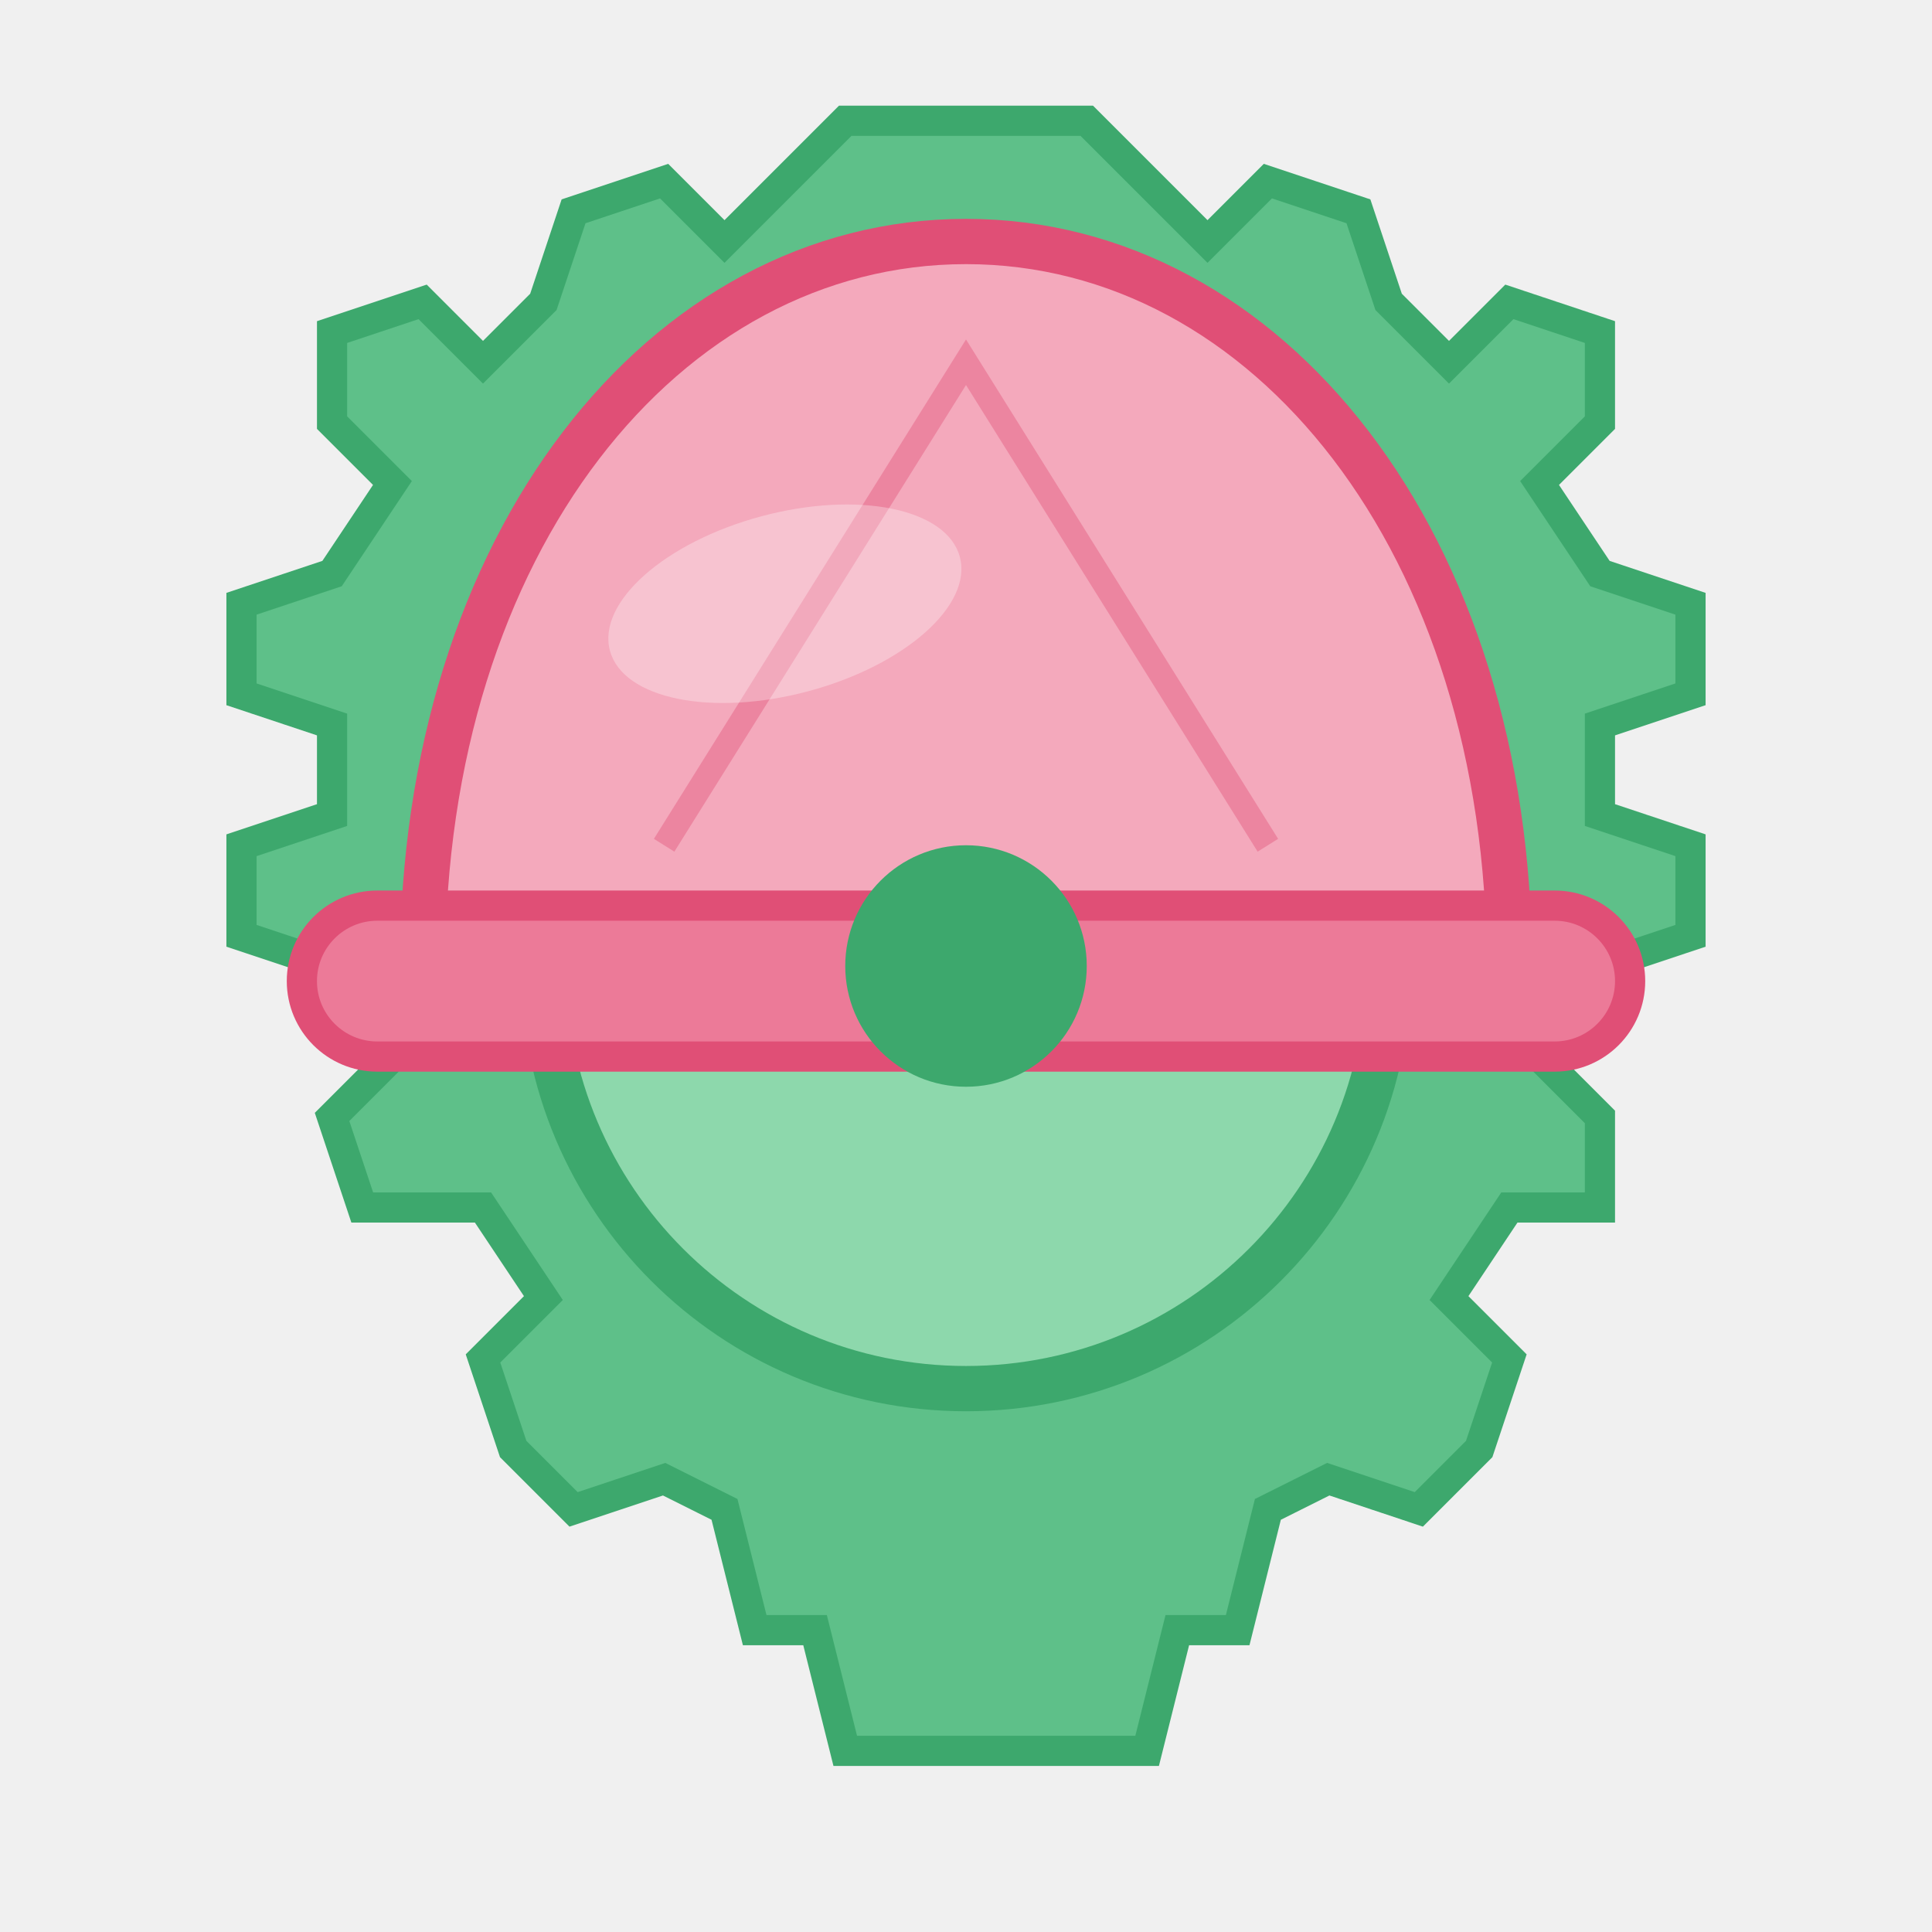
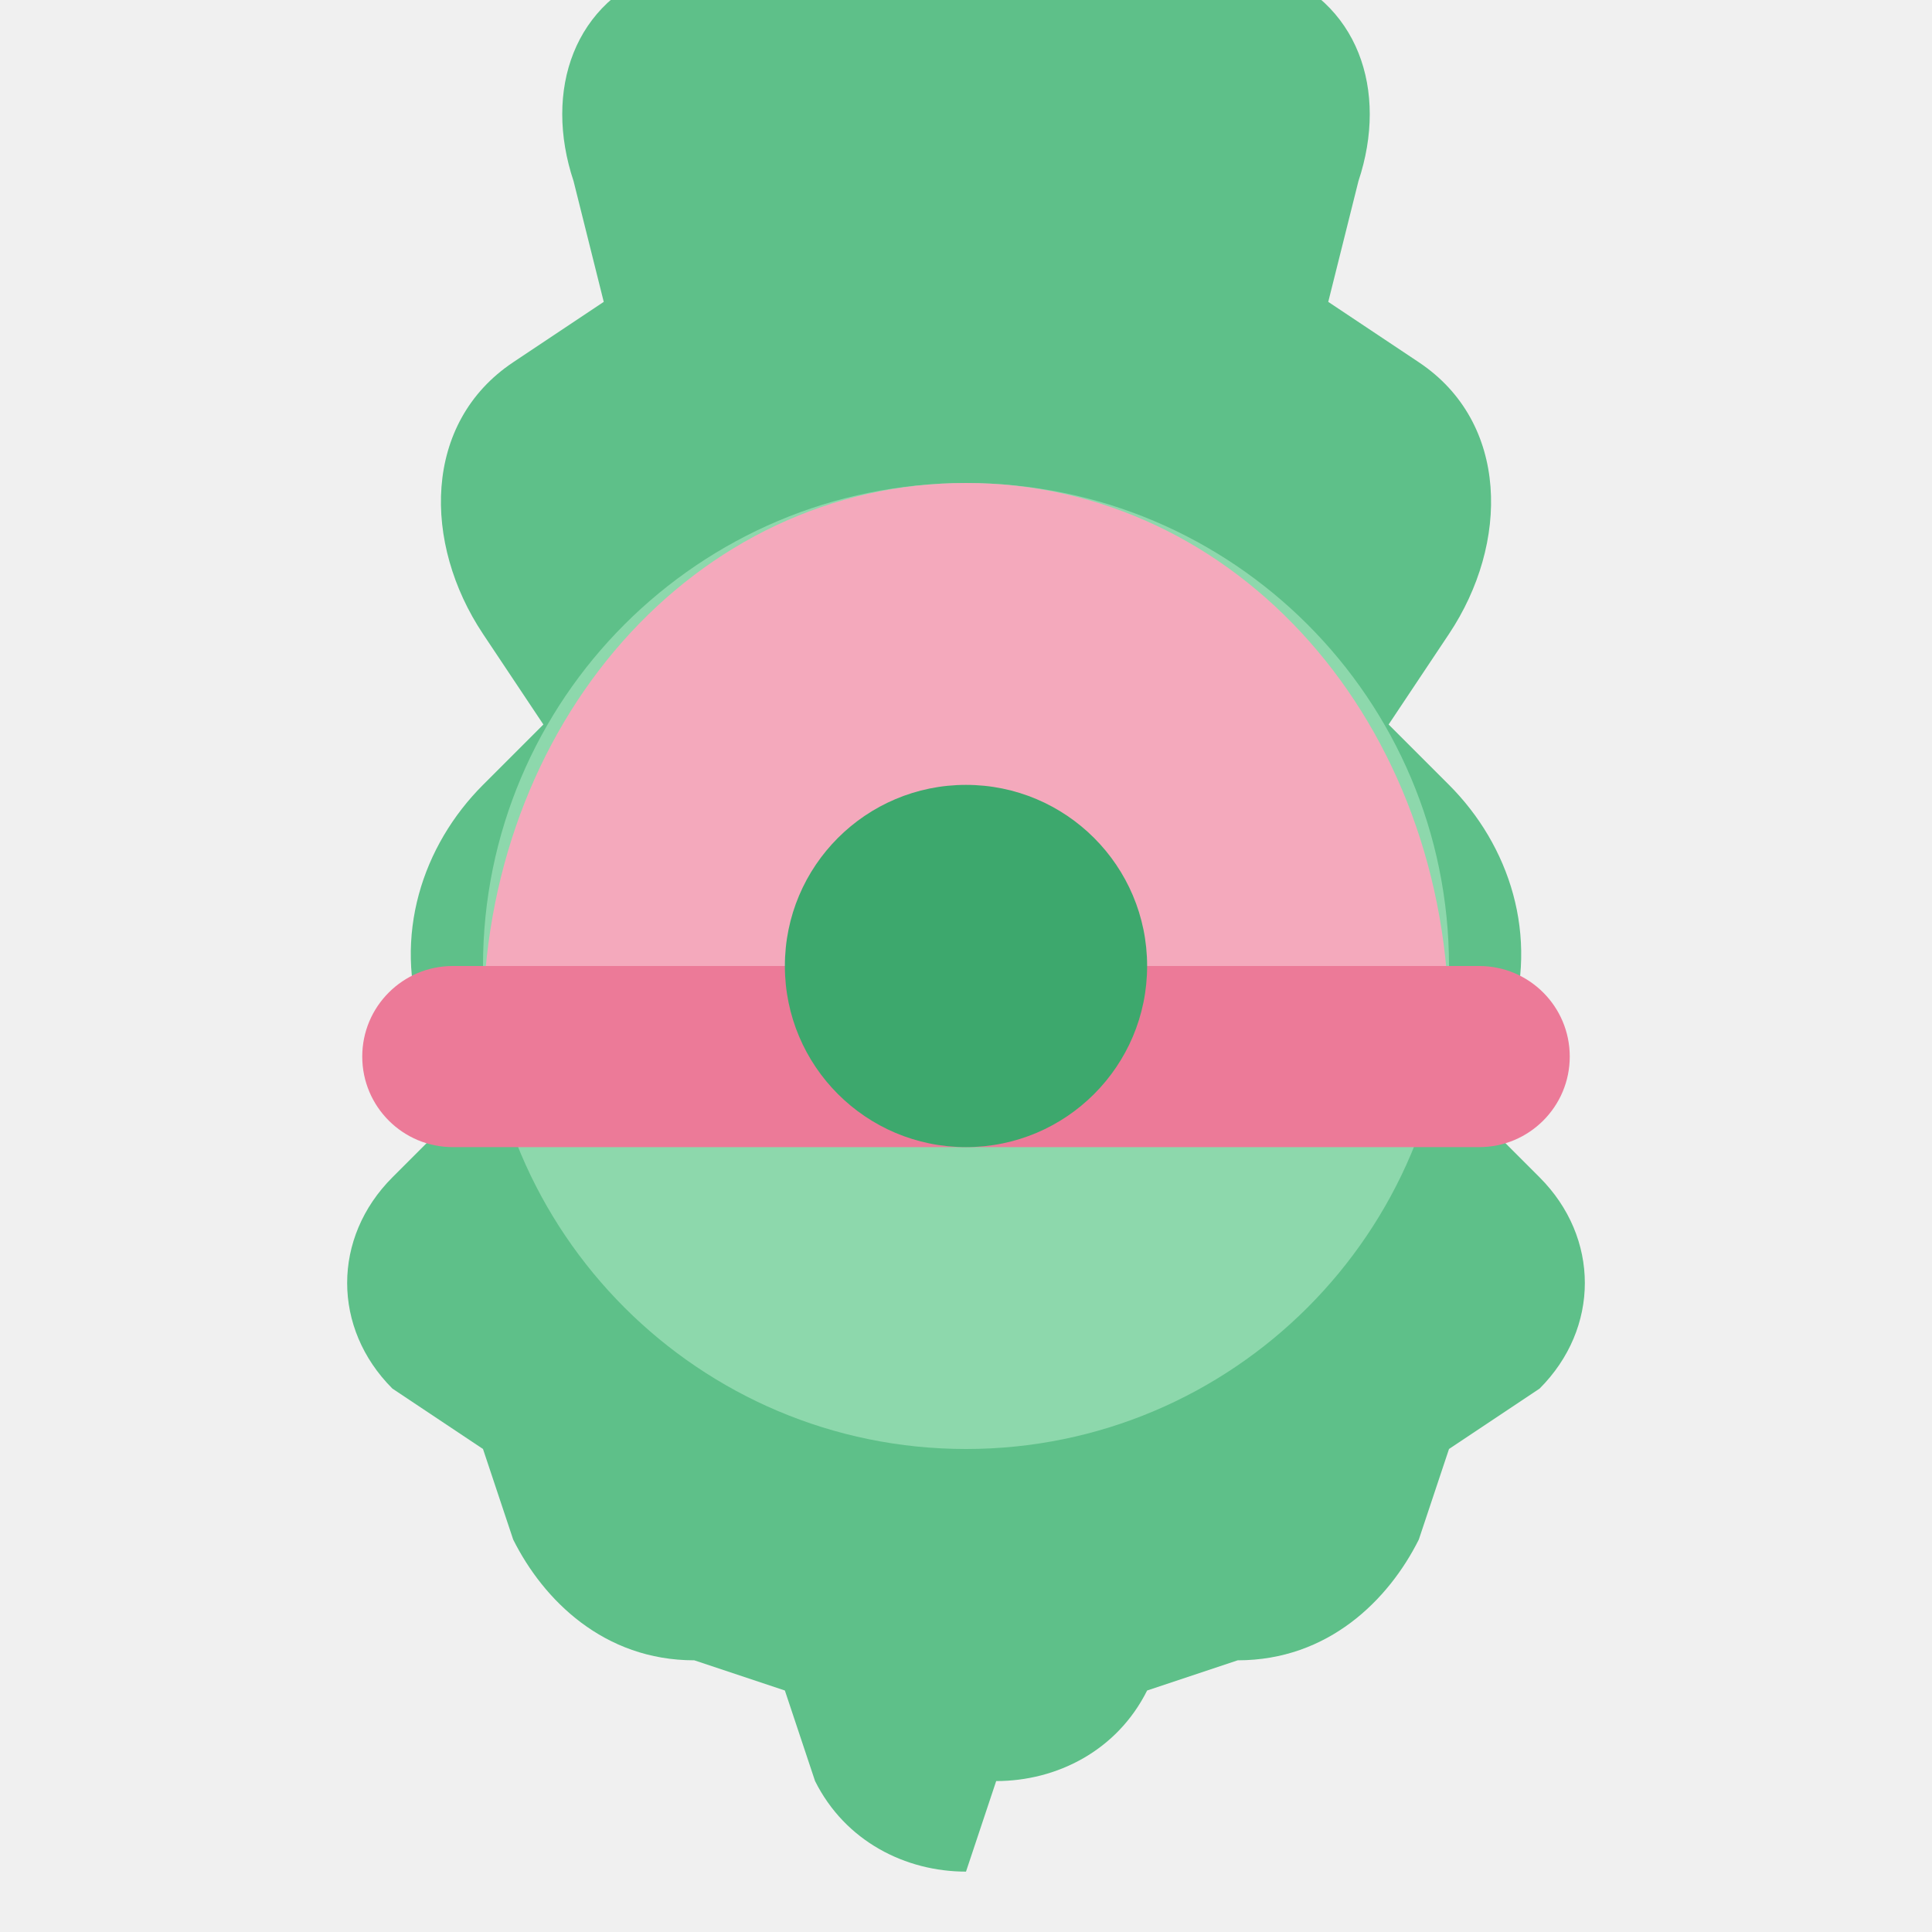
<svg xmlns="http://www.w3.org/2000/svg" viewBox="0 0 64 64">
-   <path d="M32 58 L28 58 L27 54 L25 54 L24 50 L22 49 L19 50 L17 48 L16 45 L18 43 L16 40 L12 40 L11 37 L13 35 L11 32 L8 31 L8 28 L11 27 L11 24 L8 23 L8 20 L11 19 L13 16 L11 14 L11 11 L14 10 L16 12 L18 10 L19 7 L22 6 L24 8 L26 6 L28 4 L32 4 L36 4 L38 6 L40 8 L42 6 L45 7 L46 10 L48 12 L50 10 L53 11 L53 14 L51 16 L53 19 L56 20 L56 23 L53 24 L53 27 L56 28 L56 31 L53 32 L51 35 L53 37 L53 40 L50 40 L48 43 L50 45 L49 48 L47 50 L44 49 L42 50 L41 54 L39 54 L38 58 Z" fill="#5ec089" stroke="#3da86d" stroke-width="1" />
-   <circle cx="32" cy="32" r="14" fill="#8dd8ac" stroke="#3da86d" stroke-width="1.5" />
-   <path d="M14 32 C14 18 22 8 32 8 C42 8 50 18 50 32 L14 32 Z" fill="#f4a9bc" stroke="#e04f76" stroke-width="1.5" />
-   <rect x="10" y="30" width="44" height="5" rx="2.5" fill="#ec7a98" stroke="#e04f76" stroke-width="1" />
-   <path d="M22 28 L32 12 L42 28" fill="none" stroke="#e04f76" stroke-width="0.8" opacity="0.4" />
-   <ellipse cx="26" cy="20" rx="6" ry="3" fill="white" opacity="0.3" transform="rotate(-15 26 20)" />
-   <circle cx="32" cy="32" r="4" fill="#3da86d" />
+   <path d="M32 62c-2 0-4-1-5-3l-1-3-3-1c-3 0-5-2-6-4l-1-3-3-2c-2-2-2-5 0-7l2-2-1-3c-1-3 0-6 2-8l2-2-2-3c-2-3-2-7 1-9l3-2-1-4c-1-3 0-6 3-7l4-1v-4c0-3 2-5 5-5h2c3 0 5 2 5 5v4l4 1c3 1 4 4 3 7l-1 4 3 2c3 2 3 6 1 9l-2 3 2 2c2 2 3 5 2 8l-1 3 2 2c2 2 2 5 0 7l-3 2-1 3c-1 2-3 4-6 4l-3 1c-1 2-3 3-5 3z" fill="#5ec089" />
+   <circle cx="32" cy="32" r="16" fill="#8dd8ac" />
+   <path d="M16 34c0-10 7-18 16-18s16 8 16 18z" fill="#f4a9bc" />
+   <rect x="12" y="32" width="40" height="6" rx="3" fill="#ec7a98" />
+   <circle cx="32" cy="32" r="6" fill="#3da86d" />
</svg>
